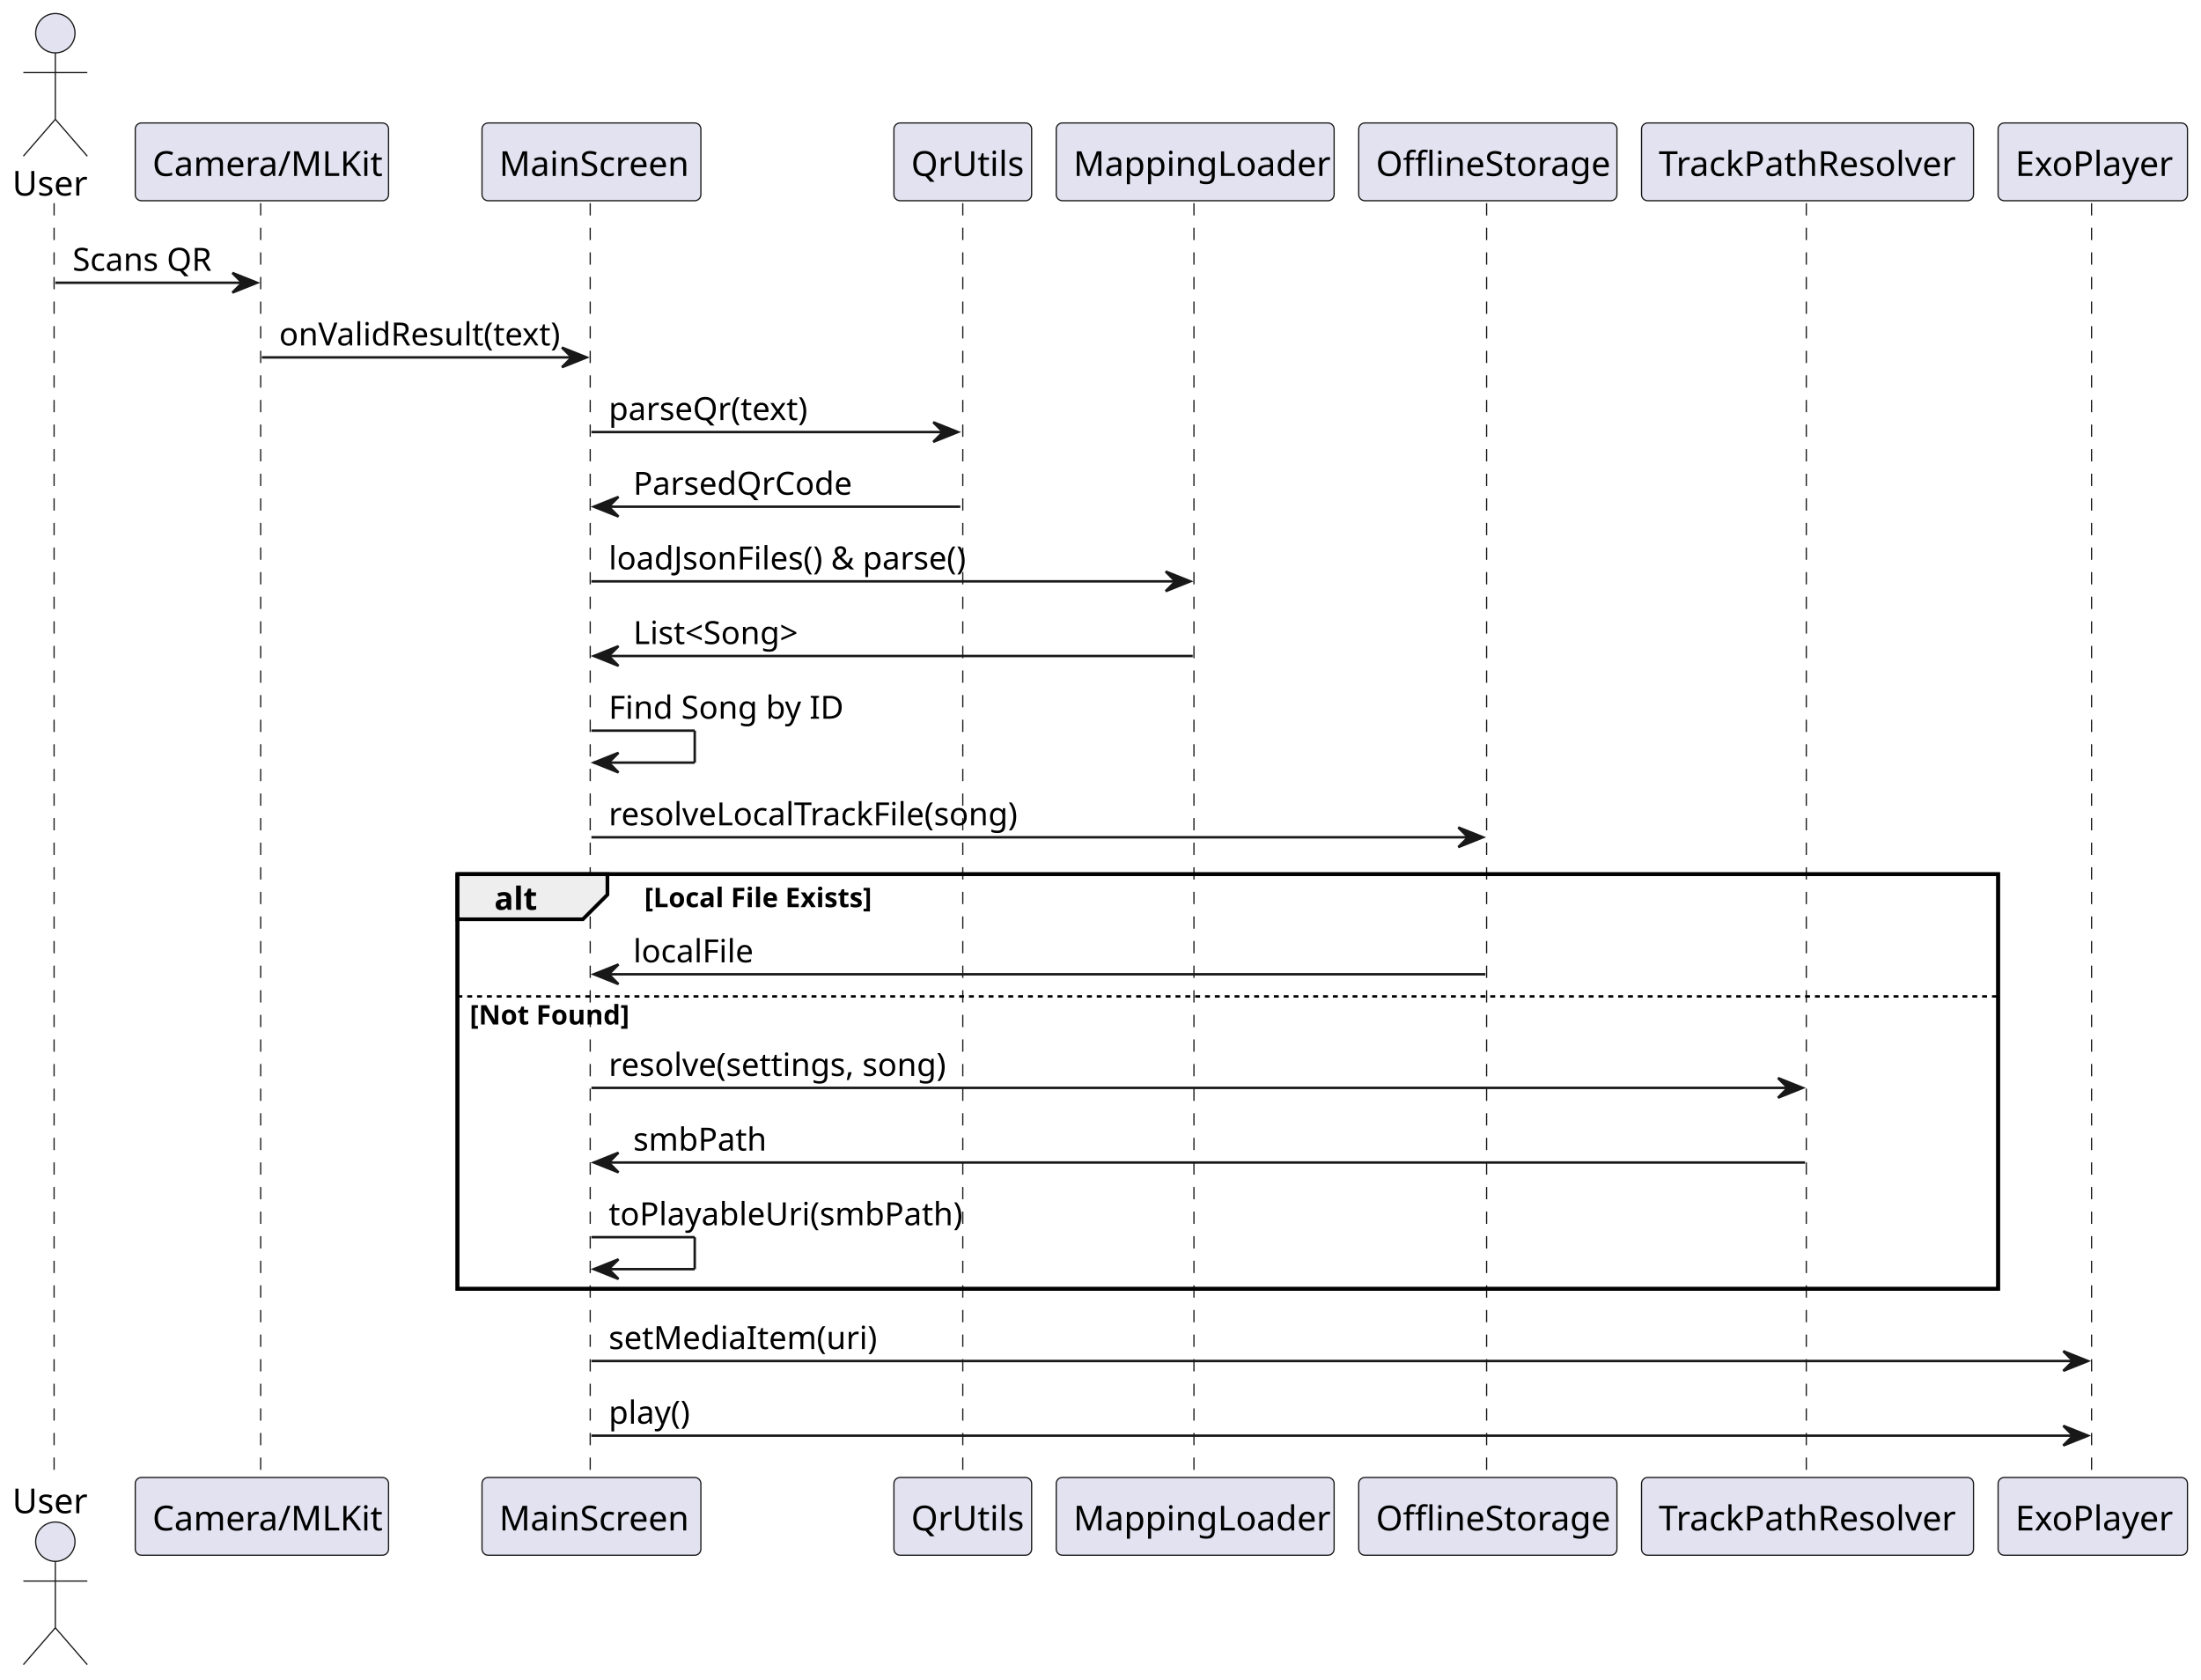
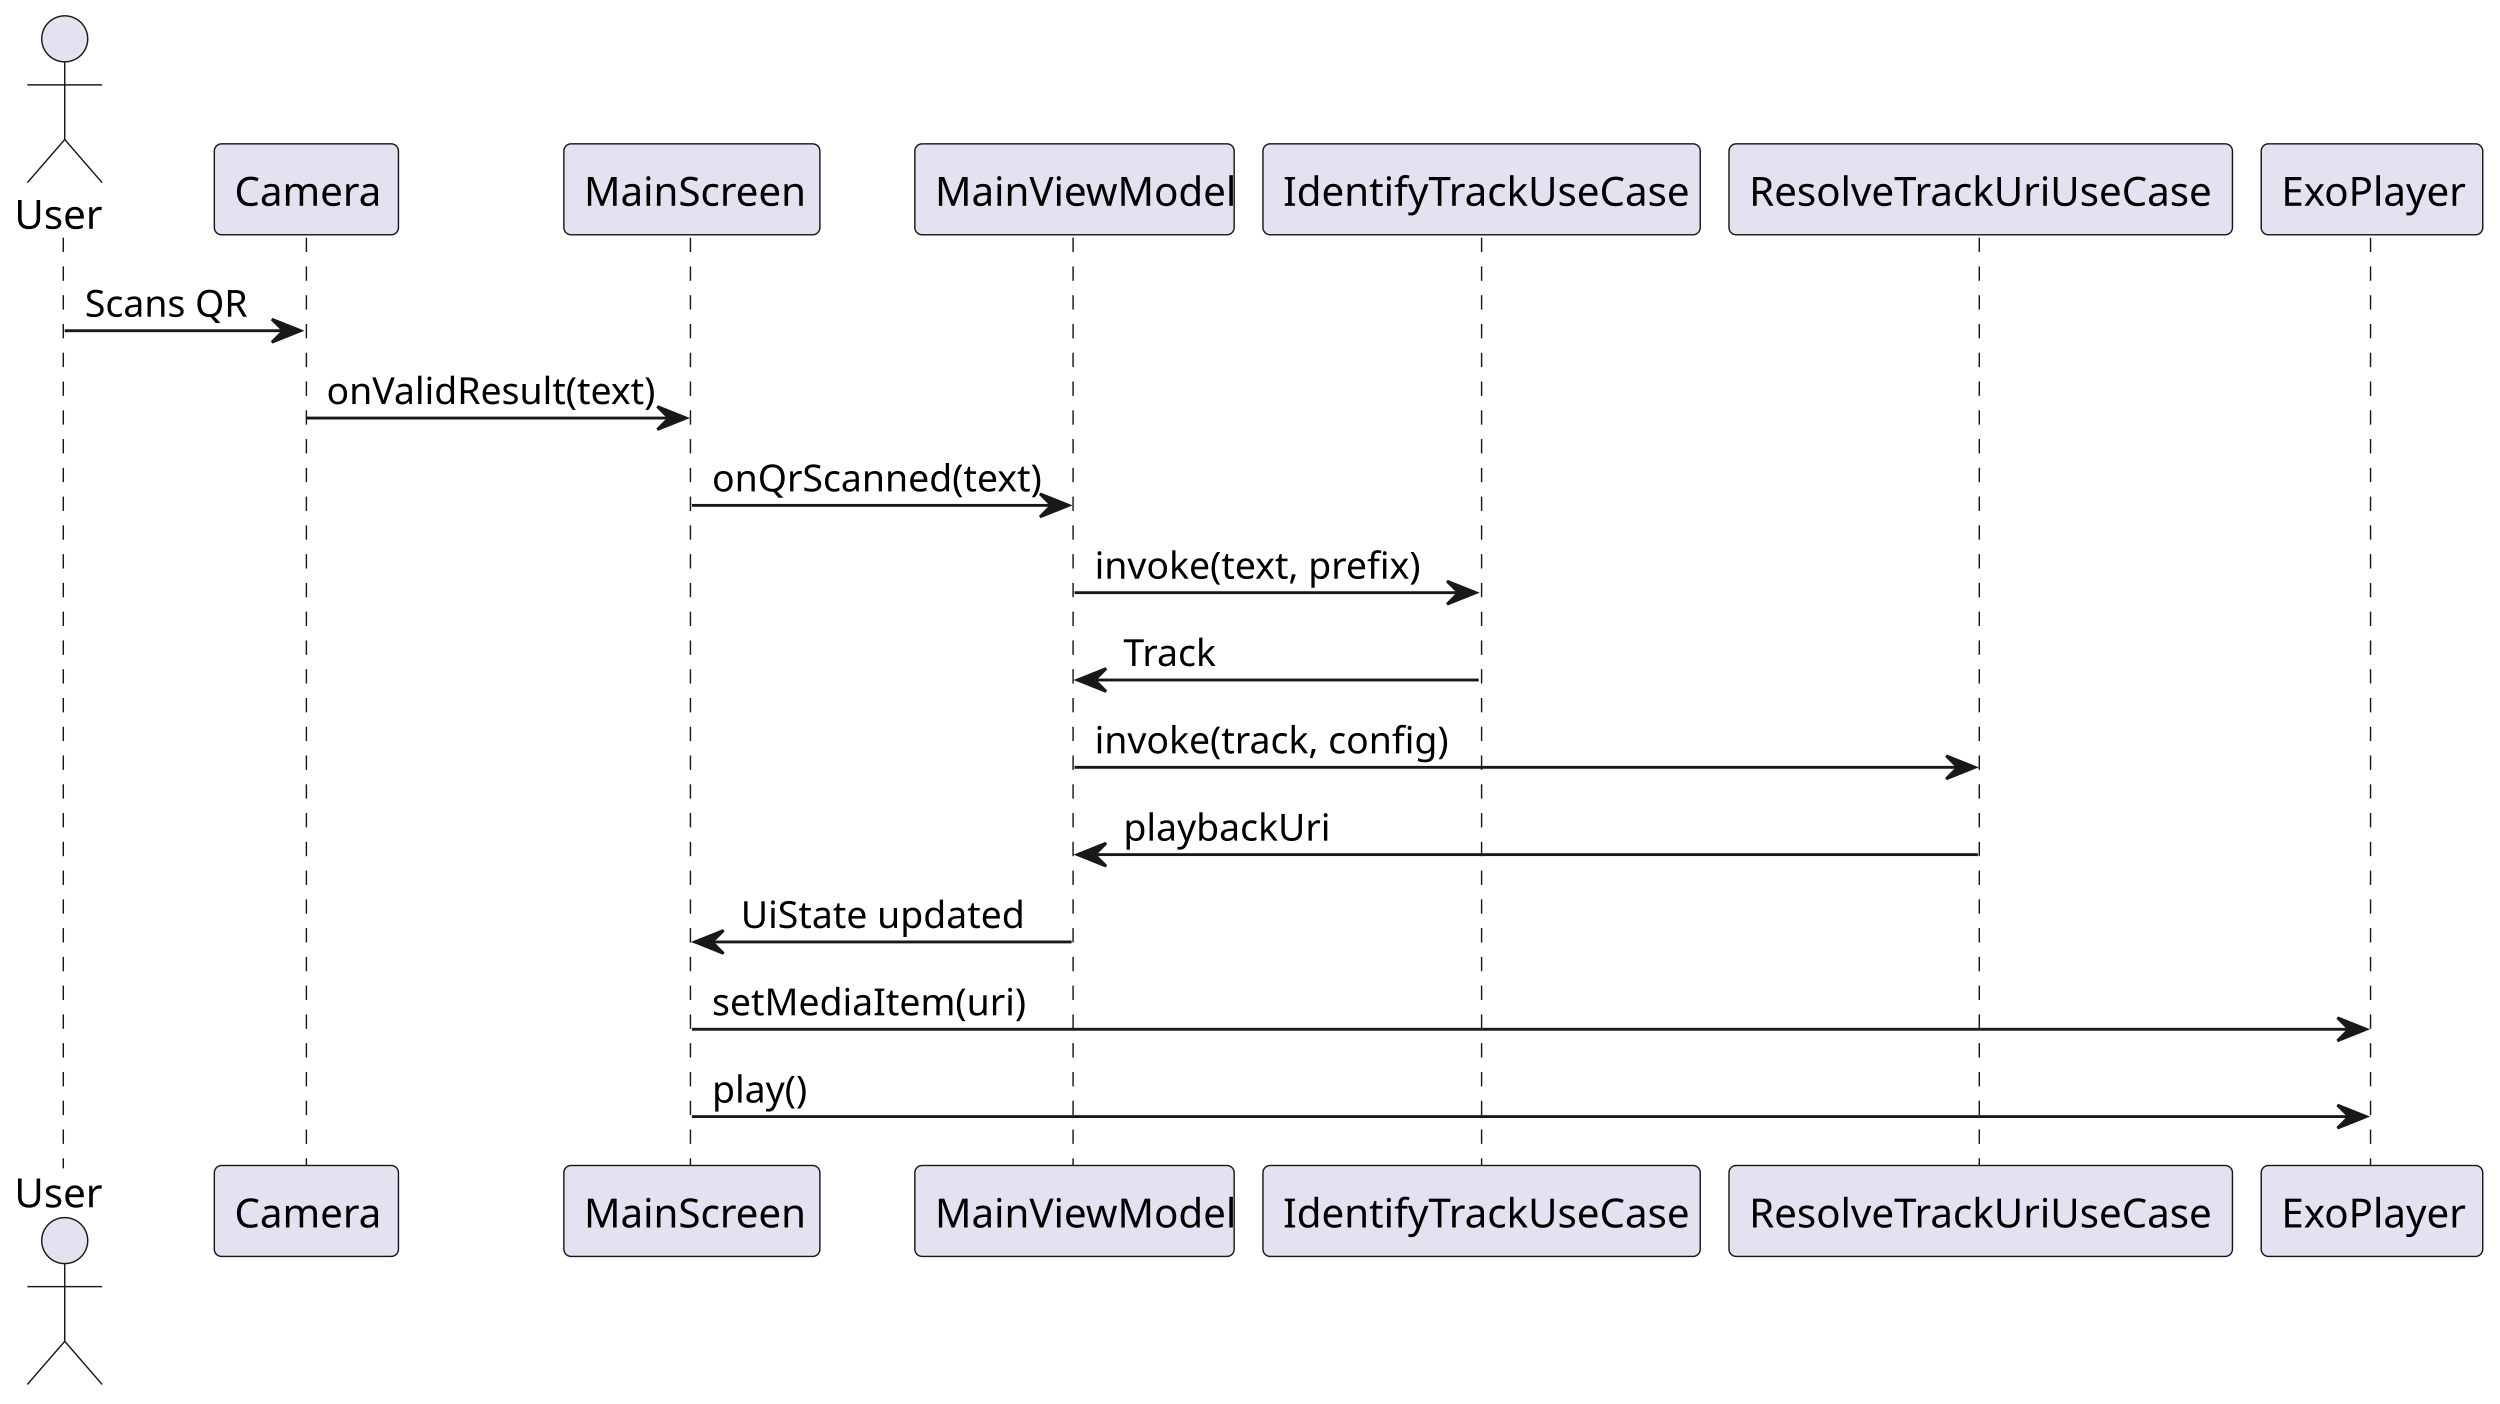
- <svg xmlns="http://www.w3.org/2000/svg" contentStyleType="text/css" height="683px" preserveAspectRatio="none" style="width:895px;height:683px;background:#FFFFFF;" version="1.1" viewBox="0 0 895 683" width="895px" zoomAndPan="magnify">
+ <svg xmlns="http://www.w3.org/2000/svg" contentStyleType="text/css" height="488px" preserveAspectRatio="none" style="width:869px;height:488px;background:#FFFFFF;" version="1.1" viewBox="0 0 869 488" width="869px" zoomAndPan="magnify">
  <defs />
  <g>
-     <rect fill="none" height="168.594" style="stroke:#000000;stroke-width:1.5;" width="626.5" x="186" y="355.422" />
-     <line style="stroke:#181818;stroke-width:0.5;stroke-dasharray:5.0,5.0;" x1="22" x2="22" y1="82.609" y2="601.719" />
-     <line style="stroke:#181818;stroke-width:0.5;stroke-dasharray:5.0,5.0;" x1="106" x2="106" y1="82.609" y2="601.719" />
-     <line style="stroke:#181818;stroke-width:0.5;stroke-dasharray:5.0,5.0;" x1="240" x2="240" y1="82.609" y2="601.719" />
-     <line style="stroke:#181818;stroke-width:0.5;stroke-dasharray:5.0,5.0;" x1="391.5" x2="391.5" y1="82.609" y2="601.719" />
-     <line style="stroke:#181818;stroke-width:0.5;stroke-dasharray:5.0,5.0;" x1="485.5" x2="485.5" y1="82.609" y2="601.719" />
-     <line style="stroke:#181818;stroke-width:0.5;stroke-dasharray:5.0,5.0;" x1="604.5" x2="604.5" y1="82.609" y2="601.719" />
-     <line style="stroke:#181818;stroke-width:0.5;stroke-dasharray:5.0,5.0;" x1="734.5" x2="734.5" y1="82.609" y2="601.719" />
-     <line style="stroke:#181818;stroke-width:0.5;stroke-dasharray:5.0,5.0;" x1="850.5" x2="850.5" y1="82.609" y2="601.719" />
+     <line style="stroke:#181818;stroke-width:0.5;stroke-dasharray:5.0,5.0;" x1="22" x2="22" y1="82.609" y2="406.125" />
+     <line style="stroke:#181818;stroke-width:0.5;stroke-dasharray:5.0,5.0;" x1="106.5" x2="106.5" y1="82.609" y2="406.125" />
+     <line style="stroke:#181818;stroke-width:0.5;stroke-dasharray:5.0,5.0;" x1="240" x2="240" y1="82.609" y2="406.125" />
+     <line style="stroke:#181818;stroke-width:0.5;stroke-dasharray:5.0,5.0;" x1="373" x2="373" y1="82.609" y2="406.125" />
+     <line style="stroke:#181818;stroke-width:0.5;stroke-dasharray:5.0,5.0;" x1="515" x2="515" y1="82.609" y2="406.125" />
+     <line style="stroke:#181818;stroke-width:0.5;stroke-dasharray:5.0,5.0;" x1="688" x2="688" y1="82.609" y2="406.125" />
+     <line style="stroke:#181818;stroke-width:0.5;stroke-dasharray:5.0,5.0;" x1="824" x2="824" y1="82.609" y2="406.125" />
    <text fill="#000000" font-family="sans-serif" font-size="14" lengthAdjust="spacing" textLength="29" x="5" y="79.533">User</text>
    <ellipse cx="22.5" cy="13.5" fill="#E2E2F0" rx="8" ry="8" style="stroke:#181818;stroke-width:0.5;" />
    <path d="M22.5,21.5 L22.5,48.5 M9.5,29.5 L35.5,29.5 M22.5,48.5 L9.5,63.5 M22.5,48.5 L35.5,63.5 " fill="none" style="stroke:#181818;stroke-width:0.5;" />
-     <text fill="#000000" font-family="sans-serif" font-size="14" lengthAdjust="spacing" textLength="29" x="5" y="615.252">User</text>
-     <ellipse cx="22.5" cy="626.828" fill="#E2E2F0" rx="8" ry="8" style="stroke:#181818;stroke-width:0.5;" />
-     <path d="M22.5,634.828 L22.5,661.828 M9.5,642.828 L35.5,642.828 M22.5,661.828 L9.5,676.828 M22.5,661.828 L35.5,676.828 " fill="none" style="stroke:#181818;stroke-width:0.5;" />
-     <rect fill="#E2E2F0" height="31.609" rx="2.5" ry="2.5" style="stroke:#181818;stroke-width:0.5;" width="103" x="55" y="50" />
-     <text fill="#000000" font-family="sans-serif" font-size="14" lengthAdjust="spacing" textLength="89" x="62" y="71.533">Camera/MLKit</text>
-     <rect fill="#E2E2F0" height="31.609" rx="2.5" ry="2.5" style="stroke:#181818;stroke-width:0.5;" width="103" x="55" y="600.719" />
-     <text fill="#000000" font-family="sans-serif" font-size="14" lengthAdjust="spacing" textLength="89" x="62" y="622.252">Camera/MLKit</text>
+     <text fill="#000000" font-family="sans-serif" font-size="14" lengthAdjust="spacing" textLength="29" x="5" y="419.658">User</text>
+     <ellipse cx="22.5" cy="431.234" fill="#E2E2F0" rx="8" ry="8" style="stroke:#181818;stroke-width:0.5;" />
+     <path d="M22.5,439.234 L22.5,466.234 M9.5,447.234 L35.5,447.234 M22.5,466.234 L9.5,481.234 M22.5,466.234 L35.5,481.234 " fill="none" style="stroke:#181818;stroke-width:0.5;" />
+     <rect fill="#E2E2F0" height="31.609" rx="2.5" ry="2.5" style="stroke:#181818;stroke-width:0.5;" width="64" x="74.5" y="50" />
+     <text fill="#000000" font-family="sans-serif" font-size="14" lengthAdjust="spacing" textLength="50" x="81.5" y="71.533">Camera</text>
+     <rect fill="#E2E2F0" height="31.609" rx="2.5" ry="2.5" style="stroke:#181818;stroke-width:0.5;" width="64" x="74.5" y="405.125" />
+     <text fill="#000000" font-family="sans-serif" font-size="14" lengthAdjust="spacing" textLength="50" x="81.5" y="426.658">Camera</text>
    <rect fill="#E2E2F0" height="31.609" rx="2.5" ry="2.5" style="stroke:#181818;stroke-width:0.5;" width="89" x="196" y="50" />
    <text fill="#000000" font-family="sans-serif" font-size="14" lengthAdjust="spacing" textLength="75" x="203" y="71.533">MainScreen</text>
-     <rect fill="#E2E2F0" height="31.609" rx="2.5" ry="2.5" style="stroke:#181818;stroke-width:0.5;" width="89" x="196" y="600.719" />
-     <text fill="#000000" font-family="sans-serif" font-size="14" lengthAdjust="spacing" textLength="75" x="203" y="622.252">MainScreen</text>
-     <rect fill="#E2E2F0" height="31.609" rx="2.5" ry="2.5" style="stroke:#181818;stroke-width:0.5;" width="56" x="363.5" y="50" />
-     <text fill="#000000" font-family="sans-serif" font-size="14" lengthAdjust="spacing" textLength="42" x="370.5" y="71.533">QrUtils</text>
-     <rect fill="#E2E2F0" height="31.609" rx="2.5" ry="2.5" style="stroke:#181818;stroke-width:0.5;" width="56" x="363.5" y="600.719" />
-     <text fill="#000000" font-family="sans-serif" font-size="14" lengthAdjust="spacing" textLength="42" x="370.5" y="622.252">QrUtils</text>
-     <rect fill="#E2E2F0" height="31.609" rx="2.5" ry="2.5" style="stroke:#181818;stroke-width:0.5;" width="113" x="429.5" y="50" />
-     <text fill="#000000" font-family="sans-serif" font-size="14" lengthAdjust="spacing" textLength="99" x="436.5" y="71.533">MappingLoader</text>
-     <rect fill="#E2E2F0" height="31.609" rx="2.5" ry="2.5" style="stroke:#181818;stroke-width:0.5;" width="113" x="429.5" y="600.719" />
-     <text fill="#000000" font-family="sans-serif" font-size="14" lengthAdjust="spacing" textLength="99" x="436.5" y="622.252">MappingLoader</text>
-     <rect fill="#E2E2F0" height="31.609" rx="2.5" ry="2.5" style="stroke:#181818;stroke-width:0.5;" width="105" x="552.5" y="50" />
-     <text fill="#000000" font-family="sans-serif" font-size="14" lengthAdjust="spacing" textLength="91" x="559.5" y="71.533">OfflineStorage</text>
-     <rect fill="#E2E2F0" height="31.609" rx="2.5" ry="2.5" style="stroke:#181818;stroke-width:0.5;" width="105" x="552.5" y="600.719" />
-     <text fill="#000000" font-family="sans-serif" font-size="14" lengthAdjust="spacing" textLength="91" x="559.5" y="622.252">OfflineStorage</text>
-     <rect fill="#E2E2F0" height="31.609" rx="2.5" ry="2.5" style="stroke:#181818;stroke-width:0.5;" width="135" x="667.5" y="50" />
-     <text fill="#000000" font-family="sans-serif" font-size="14" lengthAdjust="spacing" textLength="121" x="674.5" y="71.533">TrackPathResolver</text>
-     <rect fill="#E2E2F0" height="31.609" rx="2.5" ry="2.5" style="stroke:#181818;stroke-width:0.5;" width="135" x="667.5" y="600.719" />
-     <text fill="#000000" font-family="sans-serif" font-size="14" lengthAdjust="spacing" textLength="121" x="674.5" y="622.252">TrackPathResolver</text>
-     <rect fill="#E2E2F0" height="31.609" rx="2.5" ry="2.5" style="stroke:#181818;stroke-width:0.5;" width="77" x="812.5" y="50" />
-     <text fill="#000000" font-family="sans-serif" font-size="14" lengthAdjust="spacing" textLength="63" x="819.5" y="71.533">ExoPlayer</text>
-     <rect fill="#E2E2F0" height="31.609" rx="2.5" ry="2.5" style="stroke:#181818;stroke-width:0.5;" width="77" x="812.5" y="600.719" />
-     <text fill="#000000" font-family="sans-serif" font-size="14" lengthAdjust="spacing" textLength="63" x="819.5" y="622.252">ExoPlayer</text>
+     <rect fill="#E2E2F0" height="31.609" rx="2.5" ry="2.5" style="stroke:#181818;stroke-width:0.5;" width="89" x="196" y="405.125" />
+     <text fill="#000000" font-family="sans-serif" font-size="14" lengthAdjust="spacing" textLength="75" x="203" y="426.658">MainScreen</text>
+     <rect fill="#E2E2F0" height="31.609" rx="2.5" ry="2.5" style="stroke:#181818;stroke-width:0.5;" width="111" x="318" y="50" />
+     <text fill="#000000" font-family="sans-serif" font-size="14" lengthAdjust="spacing" textLength="97" x="325" y="71.533">MainViewModel</text>
+     <rect fill="#E2E2F0" height="31.609" rx="2.5" ry="2.5" style="stroke:#181818;stroke-width:0.5;" width="111" x="318" y="405.125" />
+     <text fill="#000000" font-family="sans-serif" font-size="14" lengthAdjust="spacing" textLength="97" x="325" y="426.658">MainViewModel</text>
+     <rect fill="#E2E2F0" height="31.609" rx="2.5" ry="2.5" style="stroke:#181818;stroke-width:0.5;" width="152" x="439" y="50" />
+     <text fill="#000000" font-family="sans-serif" font-size="14" lengthAdjust="spacing" textLength="138" x="446" y="71.533">IdentifyTrackUseCase</text>
+     <rect fill="#E2E2F0" height="31.609" rx="2.5" ry="2.5" style="stroke:#181818;stroke-width:0.5;" width="152" x="439" y="405.125" />
+     <text fill="#000000" font-family="sans-serif" font-size="14" lengthAdjust="spacing" textLength="138" x="446" y="426.658">IdentifyTrackUseCase</text>
+     <rect fill="#E2E2F0" height="31.609" rx="2.5" ry="2.5" style="stroke:#181818;stroke-width:0.5;" width="175" x="601" y="50" />
+     <text fill="#000000" font-family="sans-serif" font-size="14" lengthAdjust="spacing" textLength="161" x="608" y="71.533">ResolveTrackUriUseCase</text>
+     <rect fill="#E2E2F0" height="31.609" rx="2.5" ry="2.5" style="stroke:#181818;stroke-width:0.5;" width="175" x="601" y="405.125" />
+     <text fill="#000000" font-family="sans-serif" font-size="14" lengthAdjust="spacing" textLength="161" x="608" y="426.658">ResolveTrackUriUseCase</text>
+     <rect fill="#E2E2F0" height="31.609" rx="2.5" ry="2.5" style="stroke:#181818;stroke-width:0.5;" width="77" x="786" y="50" />
+     <text fill="#000000" font-family="sans-serif" font-size="14" lengthAdjust="spacing" textLength="63" x="793" y="71.533">ExoPlayer</text>
+     <rect fill="#E2E2F0" height="31.609" rx="2.5" ry="2.5" style="stroke:#181818;stroke-width:0.5;" width="77" x="786" y="405.125" />
+     <text fill="#000000" font-family="sans-serif" font-size="14" lengthAdjust="spacing" textLength="63" x="793" y="426.658">ExoPlayer</text>
    <polygon fill="#181818" points="94.5,110.961,104.5,114.961,94.5,118.961,98.5,114.961" style="stroke:#181818;stroke-width:1.0;" />
    <line style="stroke:#181818;stroke-width:1.0;" x1="22.5" x2="100.5" y1="114.961" y2="114.961" />
    <text fill="#000000" font-family="sans-serif" font-size="13" lengthAdjust="spacing" textLength="60" x="29.5" y="110.105">Scans QR</text>
    <polygon fill="#181818" points="228.5,141.312,238.5,145.312,228.5,149.312,232.5,145.312" style="stroke:#181818;stroke-width:1.0;" />
    <line style="stroke:#181818;stroke-width:1.0;" x1="106.5" x2="234.5" y1="145.312" y2="145.312" />
    <text fill="#000000" font-family="sans-serif" font-size="13" lengthAdjust="spacing" textLength="110" x="113.5" y="140.456">onValidResult(text)</text>
-     <polygon fill="#181818" points="379.5,171.664,389.5,175.664,379.5,179.664,383.5,175.664" style="stroke:#181818;stroke-width:1.0;" />
-     <line style="stroke:#181818;stroke-width:1.0;" x1="240.5" x2="385.5" y1="175.664" y2="175.664" />
-     <text fill="#000000" font-family="sans-serif" font-size="13" lengthAdjust="spacing" textLength="76" x="247.5" y="170.808">parseQr(text)</text>
-     <polygon fill="#181818" points="251.5,202.016,241.5,206.016,251.5,210.016,247.5,206.016" style="stroke:#181818;stroke-width:1.0;" />
-     <line style="stroke:#181818;stroke-width:1.0;" x1="245.5" x2="390.5" y1="206.016" y2="206.016" />
-     <text fill="#000000" font-family="sans-serif" font-size="13" lengthAdjust="spacing" textLength="85" x="257.5" y="201.159">ParsedQrCode</text>
-     <polygon fill="#181818" points="474,232.367,484,236.367,474,240.367,478,236.367" style="stroke:#181818;stroke-width:1.0;" />
-     <line style="stroke:#181818;stroke-width:1.0;" x1="240.5" x2="480" y1="236.367" y2="236.367" />
-     <text fill="#000000" font-family="sans-serif" font-size="13" lengthAdjust="spacing" textLength="144" x="247.5" y="231.511">loadJsonFiles() &amp; parse()</text>
-     <polygon fill="#181818" points="251.5,262.719,241.5,266.719,251.5,270.719,247.5,266.719" style="stroke:#181818;stroke-width:1.0;" />
-     <line style="stroke:#181818;stroke-width:1.0;" x1="245.5" x2="485" y1="266.719" y2="266.719" />
-     <text fill="#000000" font-family="sans-serif" font-size="13" lengthAdjust="spacing" textLength="67" x="257.5" y="261.862">List&lt;Song&gt;</text>
-     <line style="stroke:#181818;stroke-width:1.0;" x1="240.5" x2="282.5" y1="297.07" y2="297.07" />
-     <line style="stroke:#181818;stroke-width:1.0;" x1="282.5" x2="282.5" y1="297.07" y2="310.07" />
-     <line style="stroke:#181818;stroke-width:1.0;" x1="241.5" x2="282.5" y1="310.07" y2="310.07" />
-     <polygon fill="#181818" points="251.5,306.07,241.5,310.07,251.5,314.07,247.5,310.07" style="stroke:#181818;stroke-width:1.0;" />
-     <text fill="#000000" font-family="sans-serif" font-size="13" lengthAdjust="spacing" textLength="93" x="247.5" y="292.214">Find Song by ID</text>
-     <polygon fill="#181818" points="593,336.422,603,340.422,593,344.422,597,340.422" style="stroke:#181818;stroke-width:1.0;" />
-     <line style="stroke:#181818;stroke-width:1.0;" x1="240.5" x2="599" y1="340.422" y2="340.422" />
-     <text fill="#000000" font-family="sans-serif" font-size="13" lengthAdjust="spacing" textLength="160" x="247.5" y="335.565">resolveLocalTrackFile(song)</text>
-     <path d="M186,355.422 L247,355.422 L247,363.773 L237,373.773 L186,373.773 L186,355.422 " fill="#EEEEEE" style="stroke:#000000;stroke-width:1.5;" />
-     <rect fill="none" height="168.594" style="stroke:#000000;stroke-width:1.5;" width="626.5" x="186" y="355.422" />
-     <text fill="#000000" font-family="sans-serif" font-size="13" font-weight="bold" lengthAdjust="spacing" textLength="16" x="201" y="369.917">alt</text>
-     <text fill="#000000" font-family="sans-serif" font-size="11" font-weight="bold" lengthAdjust="spacing" textLength="95" x="262" y="368.841">[Local File Exists]</text>
-     <polygon fill="#181818" points="251.5,392.125,241.5,396.125,251.5,400.125,247.5,396.125" style="stroke:#181818;stroke-width:1.0;" />
-     <line style="stroke:#181818;stroke-width:1.0;" x1="245.5" x2="604" y1="396.125" y2="396.125" />
-     <text fill="#000000" font-family="sans-serif" font-size="13" lengthAdjust="spacing" textLength="48" x="257.5" y="391.269">localFile</text>
-     <line style="stroke:#000000;stroke-width:1.0;stroke-dasharray:2.0,2.0;" x1="186" x2="812.5" y1="405.125" y2="405.125" />
-     <text fill="#000000" font-family="sans-serif" font-size="11" font-weight="bold" lengthAdjust="spacing" textLength="63" x="191" y="416.544">[Not Found]</text>
-     <polygon fill="#181818" points="723,438.312,733,442.312,723,446.312,727,442.312" style="stroke:#181818;stroke-width:1.0;" />
-     <line style="stroke:#181818;stroke-width:1.0;" x1="240.5" x2="729" y1="442.312" y2="442.312" />
-     <text fill="#000000" font-family="sans-serif" font-size="13" lengthAdjust="spacing" textLength="130" x="247.5" y="437.456">resolve(settings, song)</text>
-     <polygon fill="#181818" points="251.5,468.664,241.5,472.664,251.5,476.664,247.5,472.664" style="stroke:#181818;stroke-width:1.0;" />
-     <line style="stroke:#181818;stroke-width:1.0;" x1="245.5" x2="734" y1="472.664" y2="472.664" />
-     <text fill="#000000" font-family="sans-serif" font-size="13" lengthAdjust="spacing" textLength="52" x="257.5" y="467.808">smbPath</text>
-     <line style="stroke:#181818;stroke-width:1.0;" x1="240.5" x2="282.5" y1="503.016" y2="503.016" />
-     <line style="stroke:#181818;stroke-width:1.0;" x1="282.5" x2="282.5" y1="503.016" y2="516.016" />
-     <line style="stroke:#181818;stroke-width:1.0;" x1="241.5" x2="282.5" y1="516.016" y2="516.016" />
-     <polygon fill="#181818" points="251.5,512.016,241.5,516.016,251.5,520.016,247.5,516.016" style="stroke:#181818;stroke-width:1.0;" />
-     <text fill="#000000" font-family="sans-serif" font-size="13" lengthAdjust="spacing" textLength="137" x="247.5" y="498.159">toPlayableUri(smbPath)</text>
-     <polygon fill="#181818" points="839,549.367,849,553.367,839,557.367,843,553.367" style="stroke:#181818;stroke-width:1.0;" />
-     <line style="stroke:#181818;stroke-width:1.0;" x1="240.5" x2="845" y1="553.367" y2="553.367" />
-     <text fill="#000000" font-family="sans-serif" font-size="13" lengthAdjust="spacing" textLength="100" x="247.5" y="548.511">setMediaItem(uri)</text>
-     <polygon fill="#181818" points="839,579.719,849,583.719,839,587.719,843,583.719" style="stroke:#181818;stroke-width:1.0;" />
-     <line style="stroke:#181818;stroke-width:1.0;" x1="240.5" x2="845" y1="583.719" y2="583.719" />
-     <text fill="#000000" font-family="sans-serif" font-size="13" lengthAdjust="spacing" textLength="32" x="247.5" y="578.862">play()</text>
+     <polygon fill="#181818" points="361.5,171.664,371.5,175.664,361.5,179.664,365.5,175.664" style="stroke:#181818;stroke-width:1.0;" />
+     <line style="stroke:#181818;stroke-width:1.0;" x1="240.5" x2="367.5" y1="175.664" y2="175.664" />
+     <text fill="#000000" font-family="sans-serif" font-size="13" lengthAdjust="spacing" textLength="109" x="247.5" y="170.808">onQrScanned(text)</text>
+     <polygon fill="#181818" points="503,202.016,513,206.016,503,210.016,507,206.016" style="stroke:#181818;stroke-width:1.0;" />
+     <line style="stroke:#181818;stroke-width:1.0;" x1="373.5" x2="509" y1="206.016" y2="206.016" />
+     <text fill="#000000" font-family="sans-serif" font-size="13" lengthAdjust="spacing" textLength="105" x="380.5" y="201.159">invoke(text, prefix)</text>
+     <polygon fill="#181818" points="384.5,232.367,374.5,236.367,384.5,240.367,380.5,236.367" style="stroke:#181818;stroke-width:1.0;" />
+     <line style="stroke:#181818;stroke-width:1.0;" x1="378.5" x2="514" y1="236.367" y2="236.367" />
+     <text fill="#000000" font-family="sans-serif" font-size="13" lengthAdjust="spacing" textLength="32" x="390.5" y="231.511">Track</text>
+     <polygon fill="#181818" points="676.5,262.719,686.5,266.719,676.5,270.719,680.5,266.719" style="stroke:#181818;stroke-width:1.0;" />
+     <line style="stroke:#181818;stroke-width:1.0;" x1="373.5" x2="682.5" y1="266.719" y2="266.719" />
+     <text fill="#000000" font-family="sans-serif" font-size="13" lengthAdjust="spacing" textLength="115" x="380.5" y="261.862">invoke(track, config)</text>
+     <polygon fill="#181818" points="384.5,293.07,374.5,297.07,384.5,301.07,380.5,297.07" style="stroke:#181818;stroke-width:1.0;" />
+     <line style="stroke:#181818;stroke-width:1.0;" x1="378.5" x2="687.5" y1="297.07" y2="297.07" />
+     <text fill="#000000" font-family="sans-serif" font-size="13" lengthAdjust="spacing" textLength="68" x="390.5" y="292.214">playbackUri</text>
+     <polygon fill="#181818" points="251.5,323.422,241.5,327.422,251.5,331.422,247.5,327.422" style="stroke:#181818;stroke-width:1.0;" />
+     <line style="stroke:#181818;stroke-width:1.0;" x1="245.5" x2="372.5" y1="327.422" y2="327.422" />
+     <text fill="#000000" font-family="sans-serif" font-size="13" lengthAdjust="spacing" textLength="93" x="257.5" y="322.565">UiState updated</text>
+     <polygon fill="#181818" points="812.5,353.773,822.5,357.773,812.5,361.773,816.5,357.773" style="stroke:#181818;stroke-width:1.0;" />
+     <line style="stroke:#181818;stroke-width:1.0;" x1="240.5" x2="818.5" y1="357.773" y2="357.773" />
+     <text fill="#000000" font-family="sans-serif" font-size="13" lengthAdjust="spacing" textLength="100" x="247.5" y="352.917">setMediaItem(uri)</text>
+     <polygon fill="#181818" points="812.5,384.125,822.5,388.125,812.5,392.125,816.5,388.125" style="stroke:#181818;stroke-width:1.0;" />
+     <line style="stroke:#181818;stroke-width:1.0;" x1="240.5" x2="818.5" y1="388.125" y2="388.125" />
+     <text fill="#000000" font-family="sans-serif" font-size="13" lengthAdjust="spacing" textLength="32" x="247.5" y="383.269">play()</text>
  </g>
</svg>
